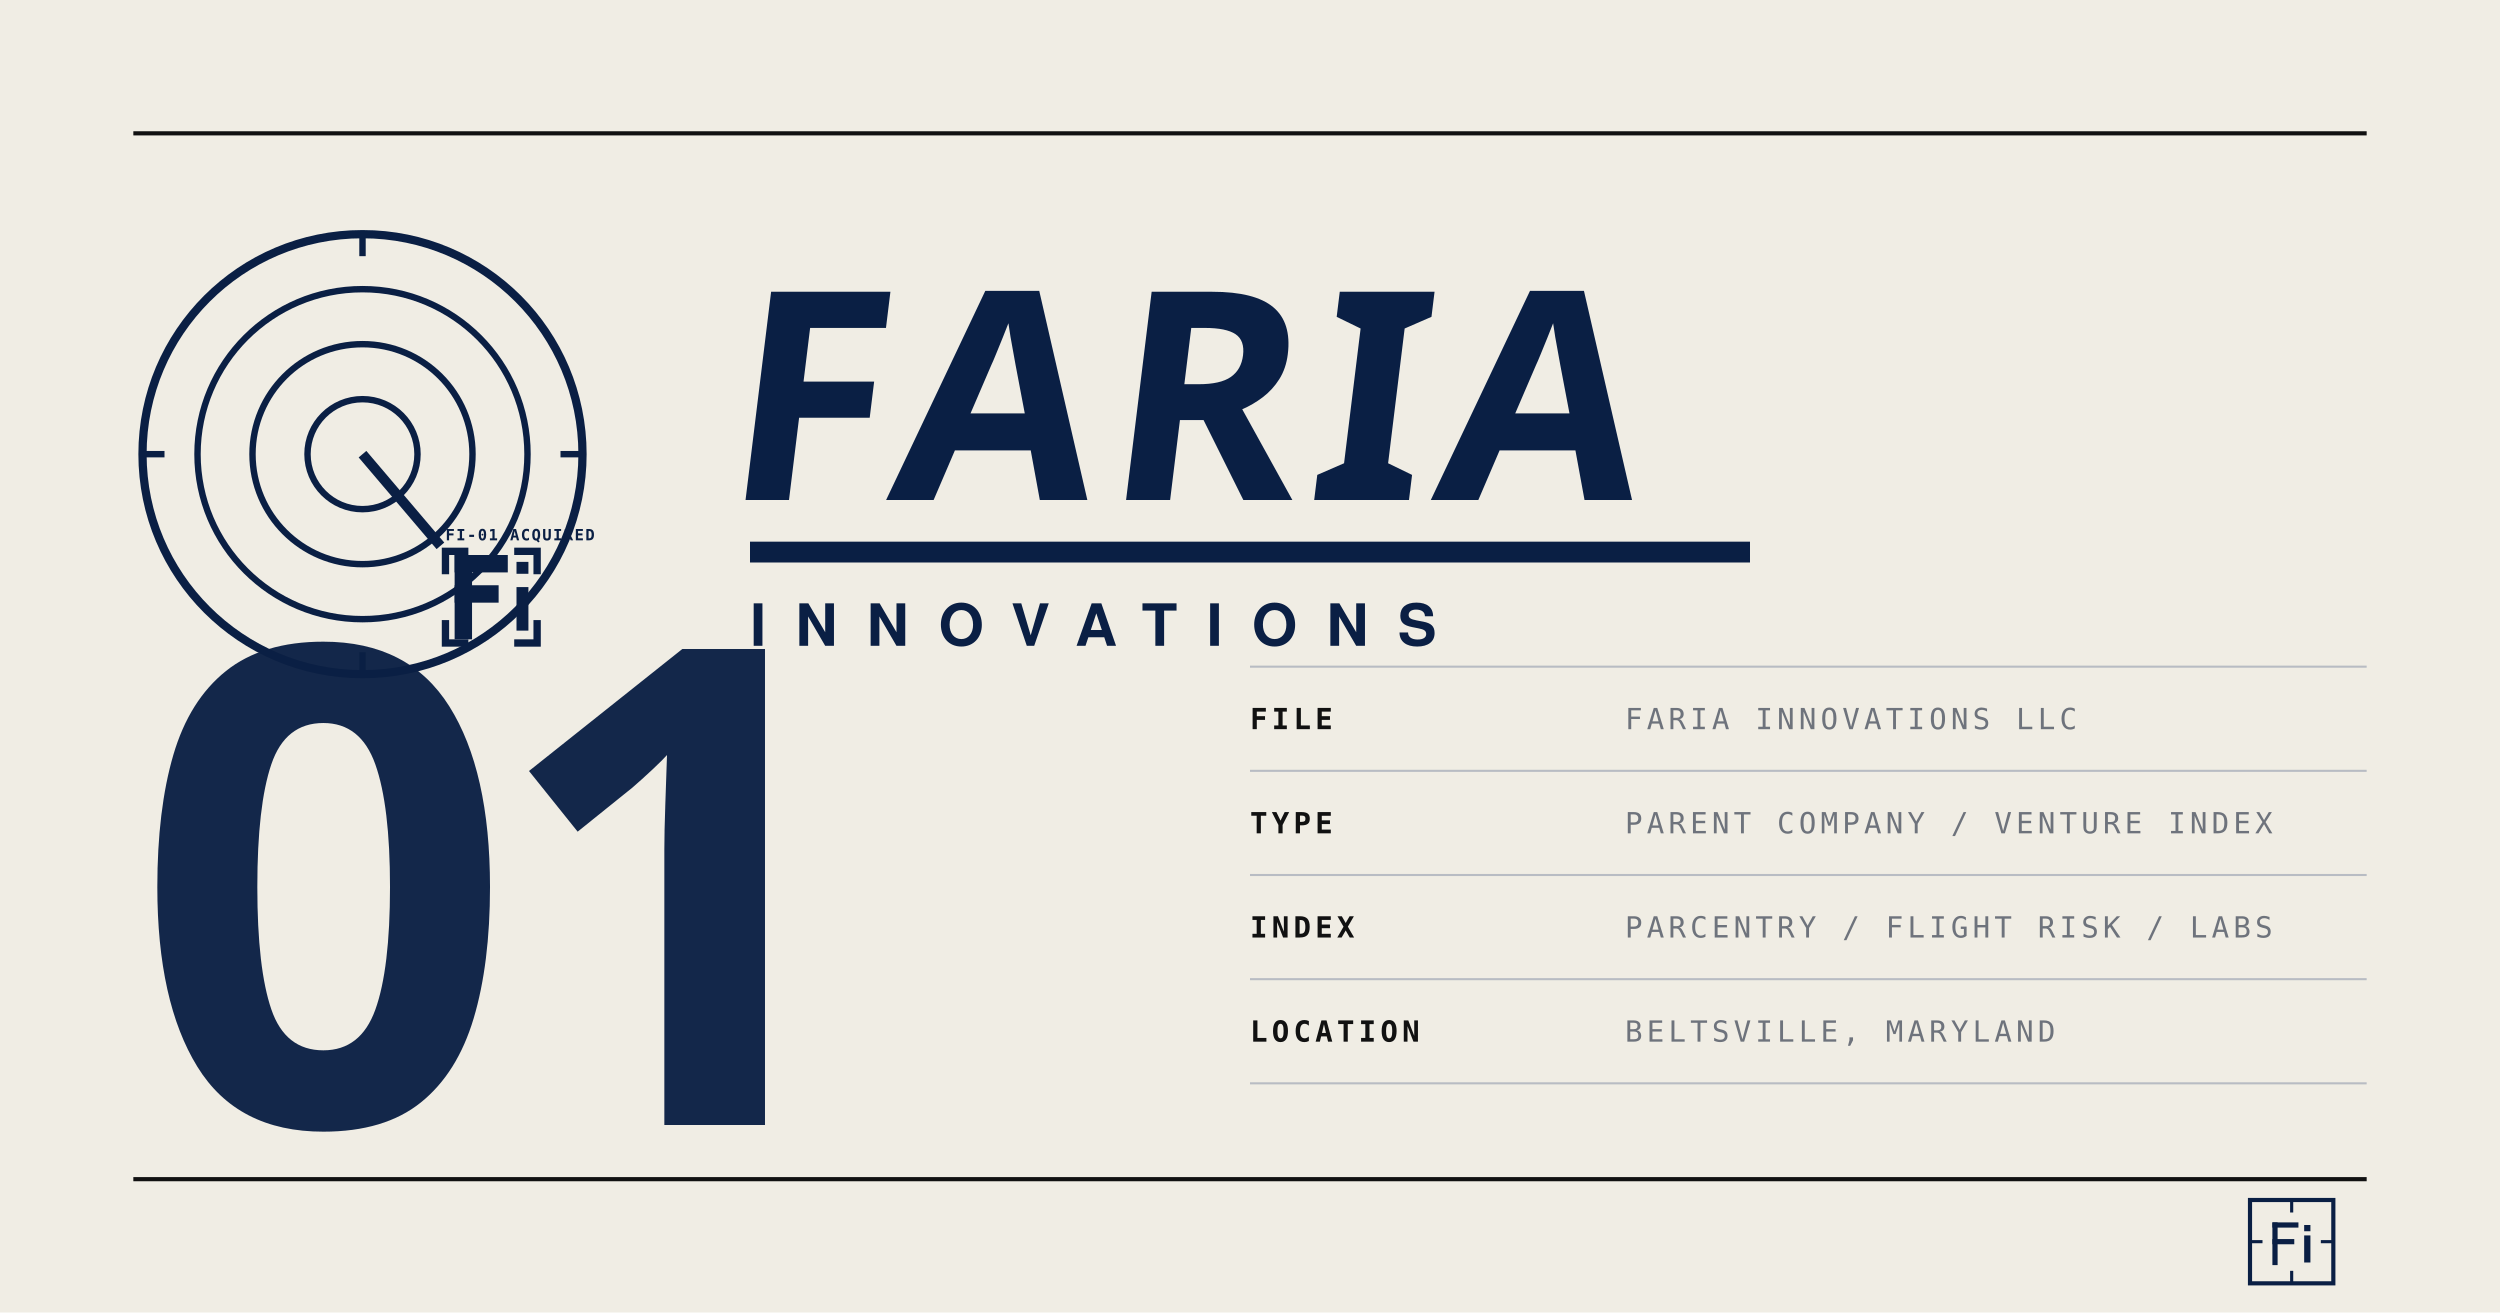
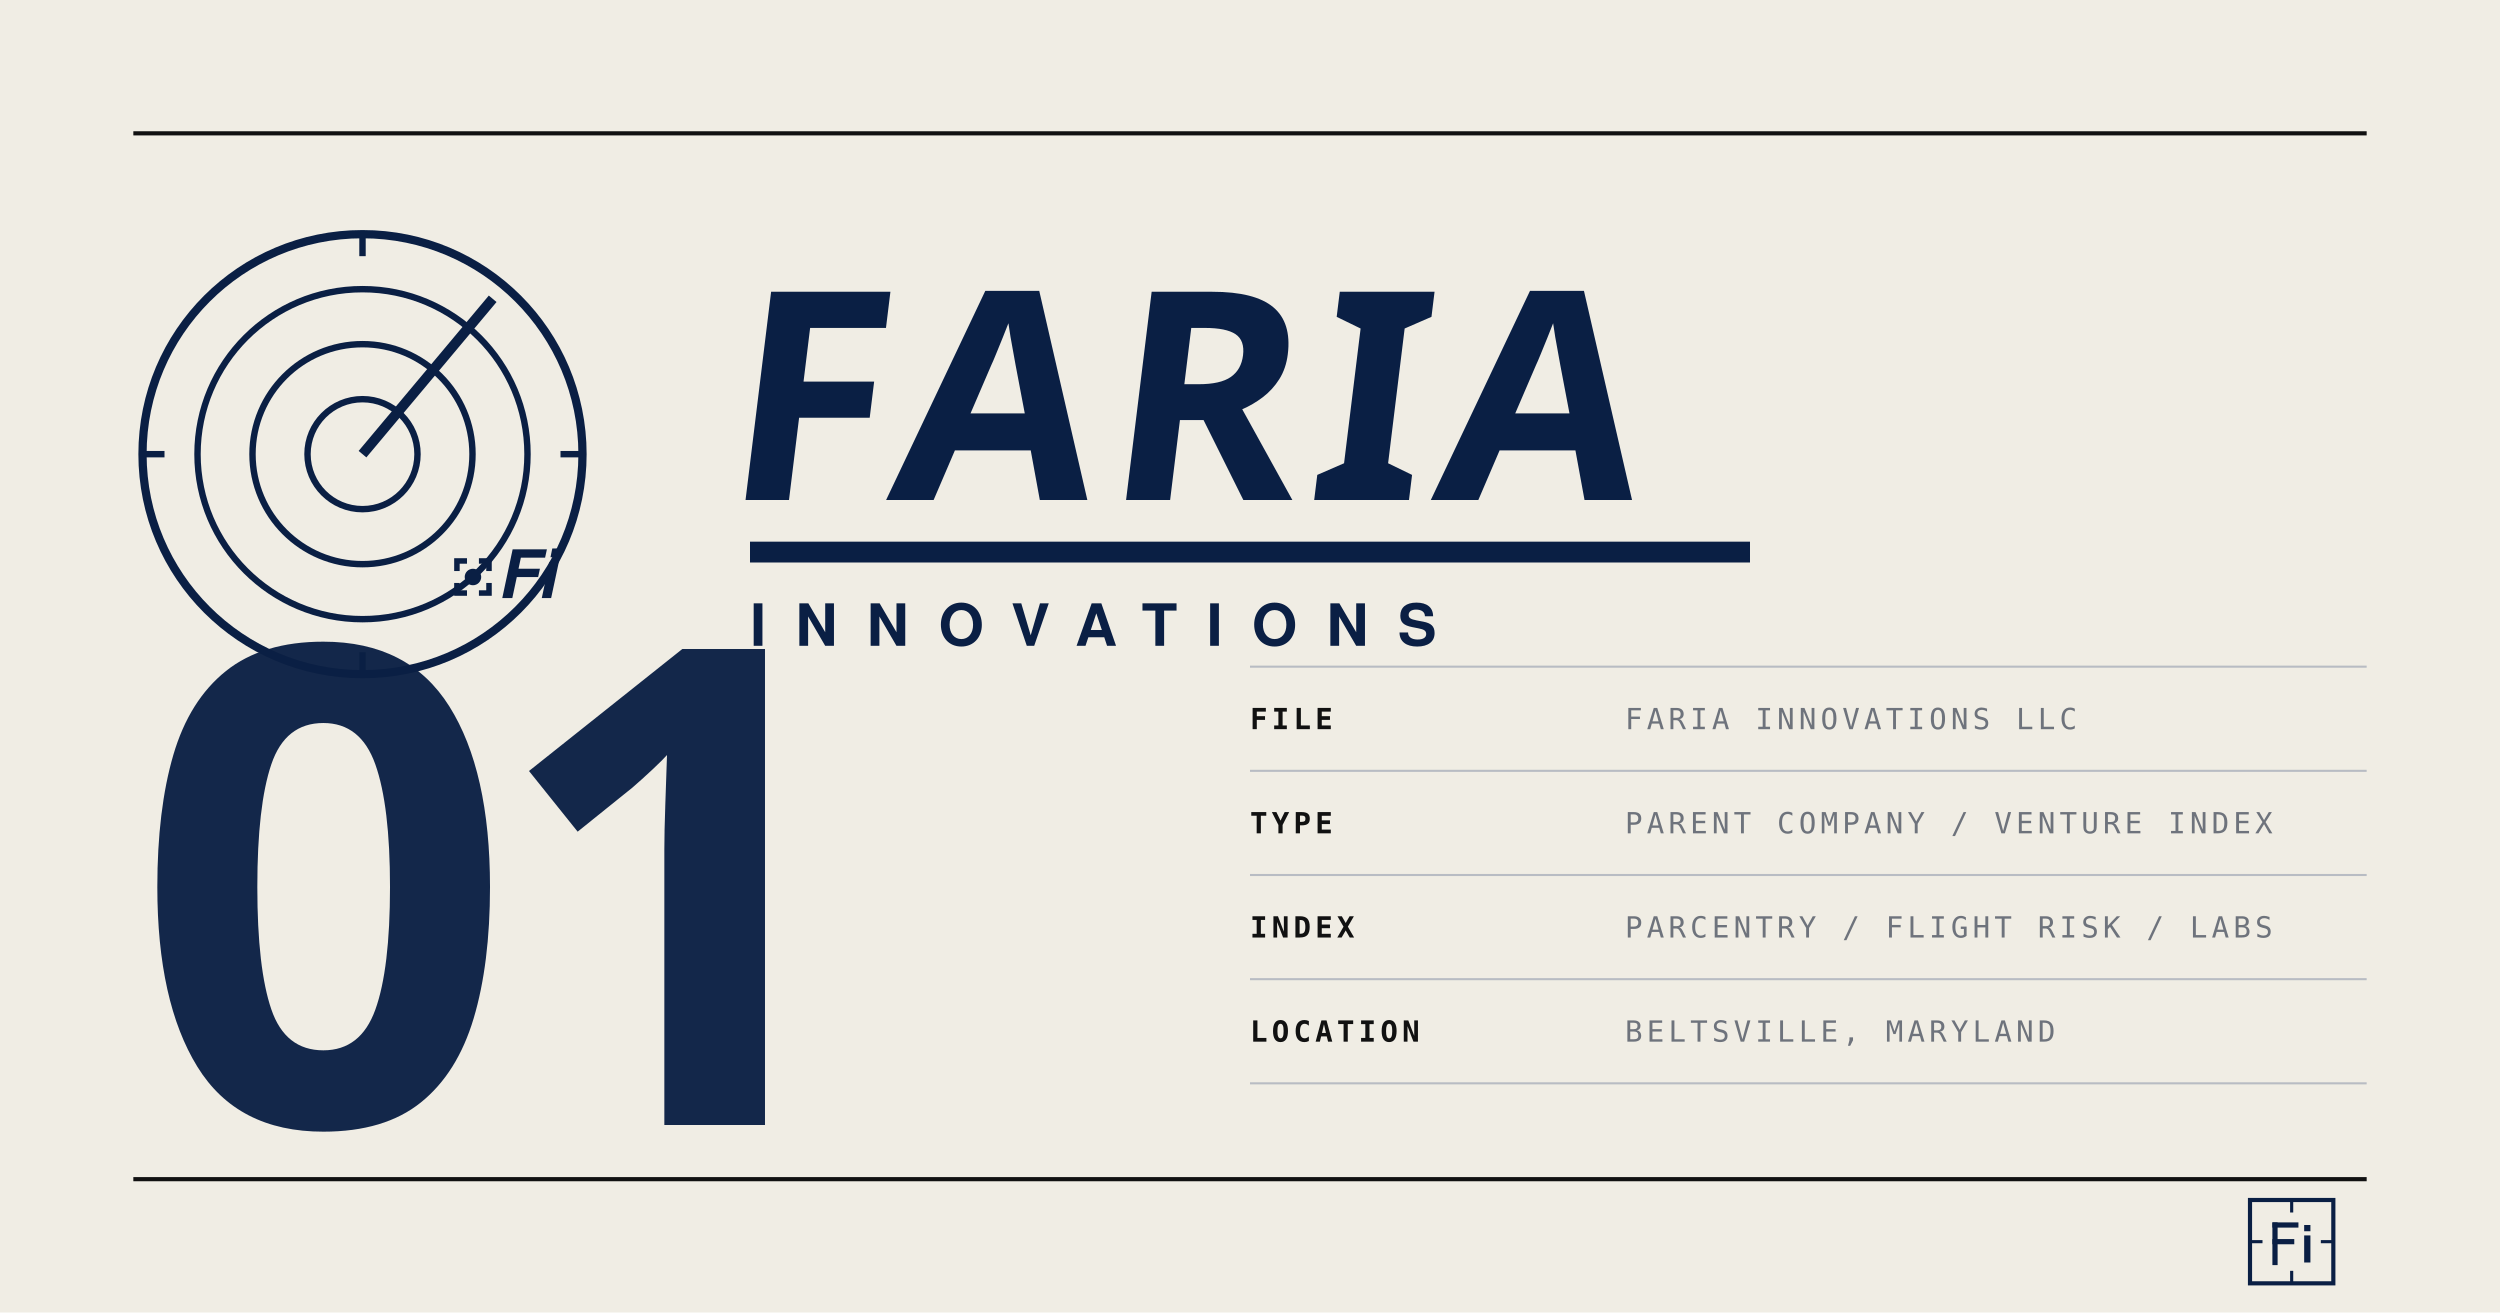
<svg xmlns="http://www.w3.org/2000/svg" width="1200" height="630" viewBox="0 0 1200 630">
  <rect width="1200" height="630" fill="#F0EDE4" />
  <line x1="64" y1="64" x2="1136" y2="64" stroke="#111111" stroke-width="2" />
  <line x1="64" y1="566" x2="1136" y2="566" stroke="#111111" stroke-width="2" />
  <g transform="translate(64,108) scale(0.22)">
    <g fill="none" stroke="#0A1F44">
      <circle cx="500" cy="500" r="120" stroke-width="14" />
      <circle cx="500" cy="500" r="240" stroke-width="14" />
      <circle cx="500" cy="500" r="360" stroke-width="14" />
      <circle cx="500" cy="500" r="480" stroke-width="18" />
-       <line x1="500" y1="500" x2="670" y2="700" stroke-width="22" />
+       <line x1="500" y1="500" x2="784" y2="161" stroke-width="22" />
      <line x1="500" y1="20" x2="500" y2="68" stroke-width="14" />
      <line x1="500" y1="932" x2="500" y2="980" stroke-width="14" />
      <line x1="20" y1="500" x2="68" y2="500" stroke-width="14" />
      <line x1="932" y1="500" x2="980" y2="500" stroke-width="14" />
    </g>
-     <g fill="none" stroke="#0A1F44" stroke-width="16">
-       <polyline points="681,762 681,712 731,712" />
-       <polyline points="831,712 881,712 881,762" />
-       <polyline points="681,862 681,912 731,912" />
-       <polyline points="831,912 881,912 881,862" />
+     <circle cx="741" cy="768" r="18" fill="#0A1F44" />
+     <g fill="none" stroke="#0A1F44" stroke-width="12">
+       <polyline points="706,755 706,733 728,733" />
+       <polyline points="754,733 776,733 776,755" />
+       <polyline points="706,781 706,803 728,803" />
+       <polyline points="754,803 776,803 776,781" />
    </g>
-     <g fill="none" stroke="#0A1F44" stroke-width="38" stroke-linecap="square">
-       <line x1="720" y1="739" x2="720" y2="885" />
-       <line x1="720" y1="739" x2="798" y2="739" />
-       <line x1="720" y1="805" x2="778" y2="805" />
-     </g>
-     <g fill="#0A1F44">
-       <rect x="836" y="790" width="26" height="95" />
-       <rect x="836" y="735" width="26" height="26" />
-     </g>
-     <text x="681" y="688" font-family="'IBM Plex Mono','SF Mono',Menlo,monospace" font-weight="600" font-size="34" letter-spacing="3" fill="#0A1F44">FI-01 ACQUIRED</text>
+     <text x="800" y="814" font-family="'Saira','Helvetica Neue',system-ui,sans-serif" font-weight="900" font-style="italic" font-size="146" letter-spacing="-2" fill="#0A1F44">Fi</text>
  </g>
  <g transform="translate(360,120)">
    <g transform="skewX(-7)">
      <text x="0" y="120" font-family="'Saira','Helvetica Neue Condensed','Arial Narrow',system-ui,sans-serif" font-weight="900" font-size="140" letter-spacing="6" fill="#0A1F44">FARIA</text>
    </g>
    <rect x="0" y="140" width="480" height="10" fill="#0A1F44" />
    <text x="0" y="190" font-family="'Saira','Helvetica Neue',system-ui,sans-serif" font-weight="600" font-size="28" letter-spacing="14" fill="#0A1F44">INNOVATIONS</text>
  </g>
  <text x="64" y="540" font-family="'Saira','Helvetica Neue Condensed','Arial Narrow',system-ui,sans-serif" font-size="320" font-weight="900" letter-spacing="-12" fill="#0A1F44" opacity="0.96">01</text>
  <g font-family="'IBM Plex Mono','SF Mono',Menlo,monospace" font-size="14" letter-spacing="2">
    <line x1="600" y1="320" x2="1136" y2="320" stroke="#B8BCC3" stroke-width="1" />
    <text x="600" y="350" font-weight="600" fill="#111111">FILE</text>
    <text x="780" y="350" fill="#6E737C">FARIA INNOVATIONS LLC</text>
    <line x1="600" y1="370" x2="1136" y2="370" stroke="#B8BCC3" stroke-width="1" />
    <text x="600" y="400" font-weight="600" fill="#111111">TYPE</text>
    <text x="780" y="400" fill="#6E737C">PARENT COMPANY / VENTURE INDEX</text>
    <line x1="600" y1="420" x2="1136" y2="420" stroke="#B8BCC3" stroke-width="1" />
    <text x="600" y="450" font-weight="600" fill="#111111">INDEX</text>
    <text x="780" y="450" fill="#6E737C">PARCENTRY / FLIGHT RISK / LABS</text>
    <line x1="600" y1="470" x2="1136" y2="470" stroke="#B8BCC3" stroke-width="1" />
    <text x="600" y="500" font-weight="600" fill="#111111">LOCATION</text>
    <text x="780" y="500" fill="#6E737C">BELTSVILLE, MARYLAND</text>
    <line x1="600" y1="520" x2="1136" y2="520" stroke="#B8BCC3" stroke-width="1" />
  </g>
  <g transform="translate(1080,576)">
    <rect x="0" y="0" width="40" height="40" fill="none" stroke="#0A1F44" stroke-width="2" />
    <line x1="20" y1="0" x2="20" y2="6" stroke="#0A1F44" stroke-width="1.5" />
    <line x1="20" y1="34" x2="20" y2="40" stroke="#0A1F44" stroke-width="1.5" />
    <line x1="0" y1="20" x2="6" y2="20" stroke="#0A1F44" stroke-width="1.5" />
    <line x1="34" y1="20" x2="40" y2="20" stroke="#0A1F44" stroke-width="1.5" />
    <g fill="none" stroke="#0A1F44" stroke-width="2.5" stroke-linecap="square">
      <line x1="12" y1="12" x2="12" y2="30" />
      <line x1="12" y1="12" x2="22" y2="12" />
      <line x1="12" y1="20" x2="20" y2="20" />
    </g>
    <g fill="#0A1F44">
      <rect x="26" y="17" width="3" height="13" />
      <rect x="26" y="12" width="3" height="3" />
    </g>
  </g>
</svg>
